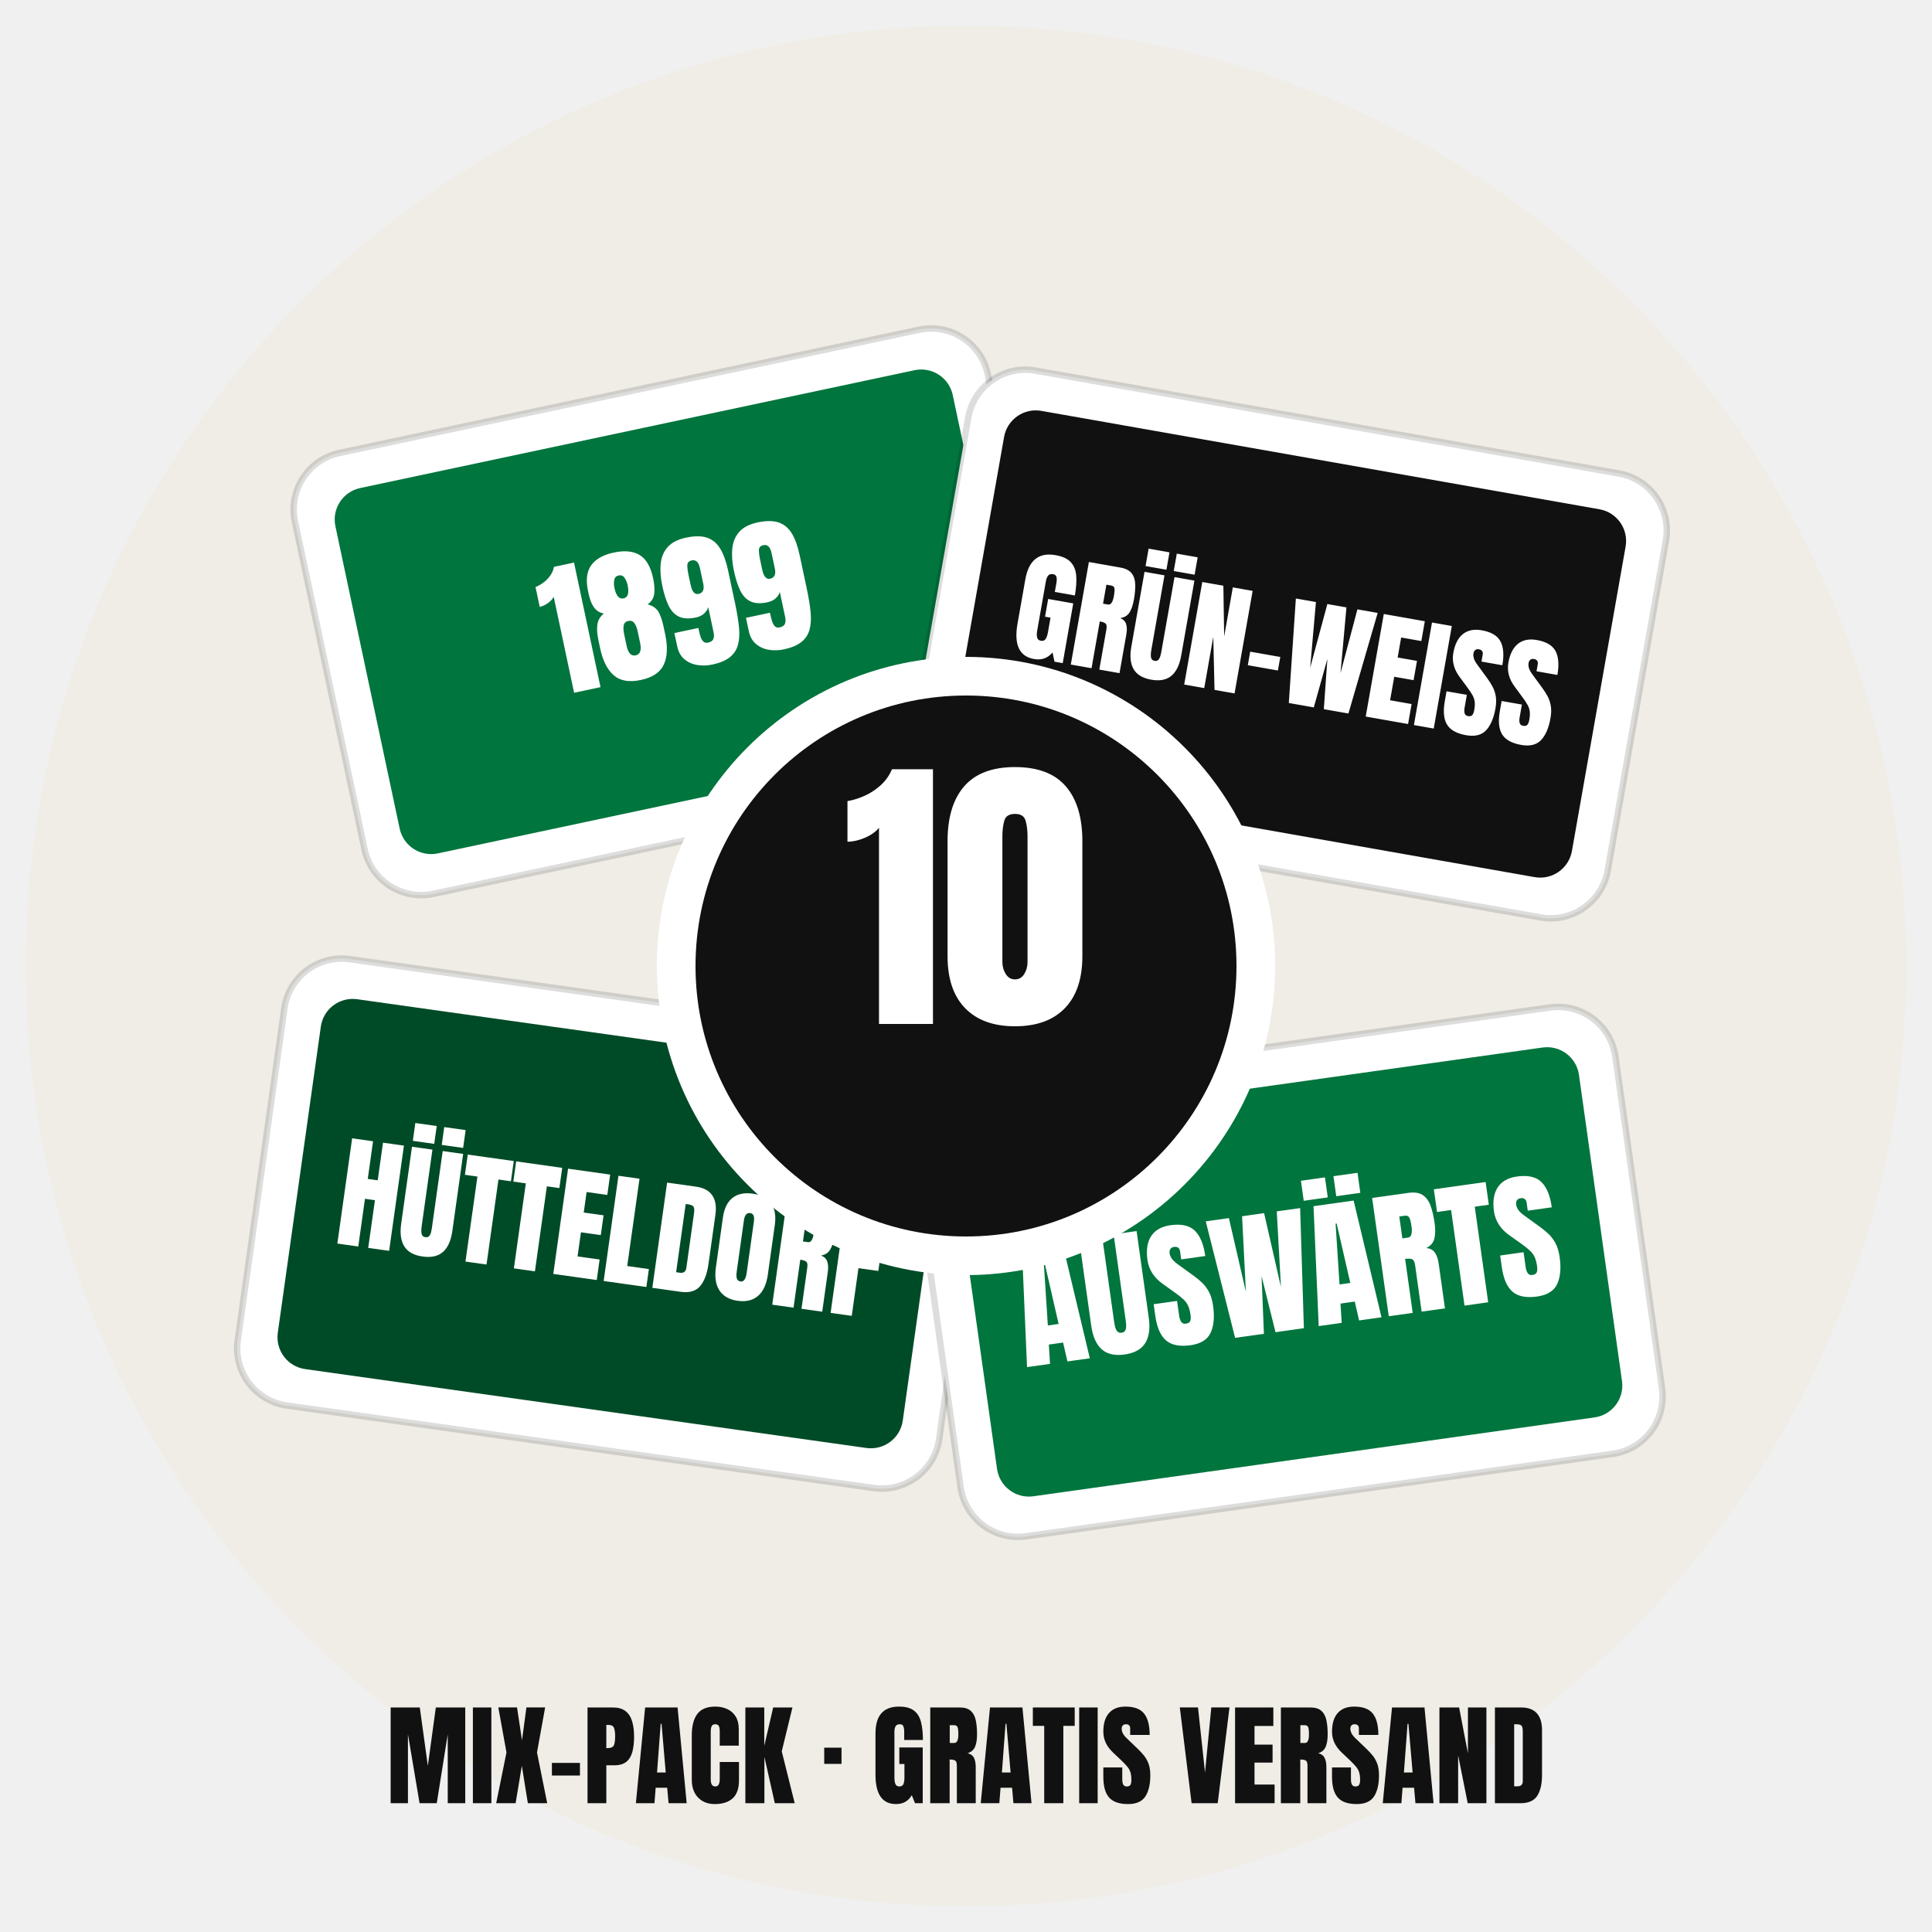
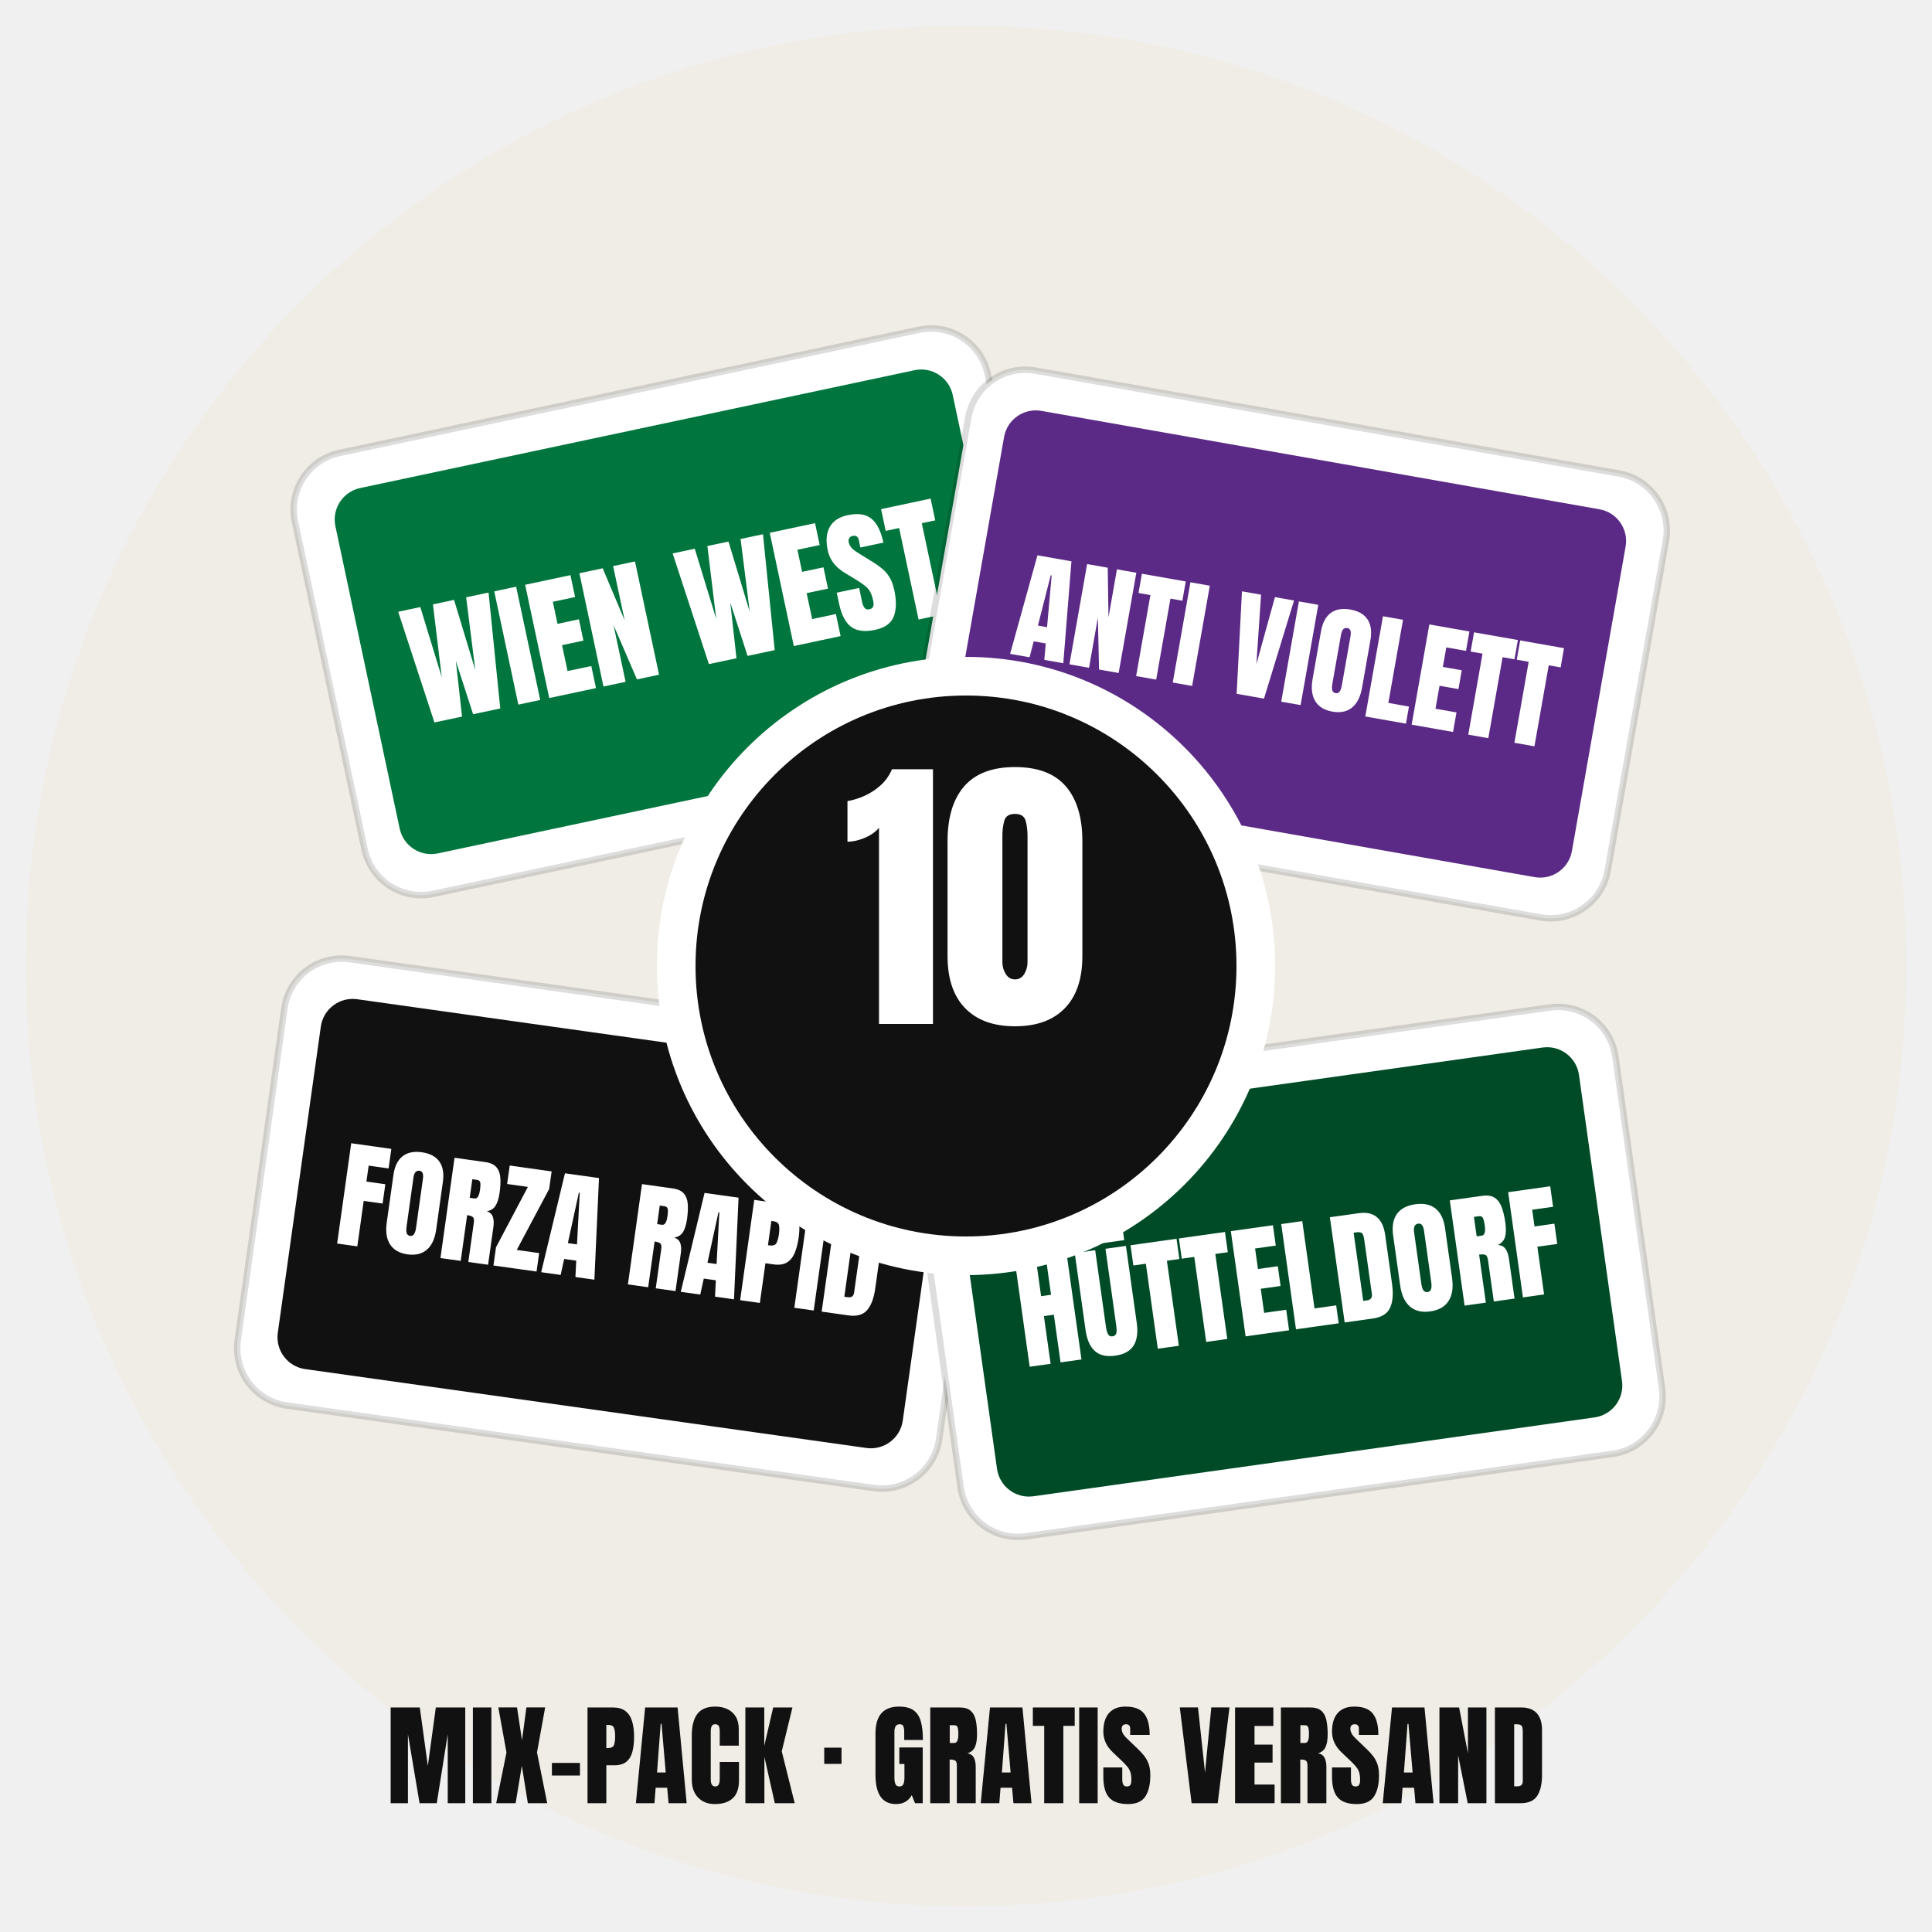
<svg xmlns="http://www.w3.org/2000/svg" viewBox="0 0 600 600" role="img" aria-label="10er Mix-Pack">
  <circle cx="300" cy="300" r="292" fill="#EFEDE6" />
  <g transform="translate(210 190) rotate(-12)">
    <rect x="-110" y="-70" width="220" height="140" rx="18" fill="#FFFFFF" stroke="#0002" stroke-width="2" />
    <rect x="-98" y="-58" width="196" height="116" rx="10" fill="#00753D" />
-     <path d="M-27.86 18L-36.24 18L-36.24-12.46Q-37.05-11.49-38.46-10.90Q-39.88-10.30-41.14-10.30L-41.14-10.30L-41.14-16.61Q-39.95-16.79-38.58-17.39Q-37.21-17.98-36.03-19.03Q-34.85-20.07-34.22-21.55L-34.22-21.55L-27.86-21.55L-27.86 18ZM-15.13 18.43L-15.13 18.43Q-20.70 18.43-23.08 15.24Q-25.46 12.05-25.46 6.21L-25.46 6.21L-25.46 3.58Q-25.46 0.57-24.74-1.29Q-24.02-3.16-22.09-4.15L-22.09-4.15Q-23.91-4.89-24.67-6.63Q-25.44-8.37-25.44-10.95L-25.44-10.95L-25.44-11.99Q-25.44-17.24-22.80-19.63Q-20.16-22.03-15.13-22.03L-15.13-22.03Q-9.96-22.03-7.40-19.57Q-4.84-17.11-4.84-11.67L-4.84-11.67Q-4.84-8.82-5.51-6.89Q-6.19-4.96-8.19-4.10L-8.19-4.10Q-6.05-3.00-5.42-1.22Q-4.80 0.57-4.80 3.58L-4.80 3.58L-4.80 6.21Q-4.80 12.05-7.18 15.24Q-9.56 18.43-15.13 18.43ZM-15.13-7.47L-15.13-7.47Q-13.04-7.47-13.04-11.24L-13.04-11.24Q-13.04-12.50-13.48-13.63Q-13.91-14.75-15.13-14.75L-15.13-14.75Q-16.34-14.75-16.78-13.63Q-17.22-12.50-17.22-11.24L-17.22-11.24Q-17.22-7.47-15.13-7.47ZM-15.13 10.61L-15.13 10.61Q-12.97 10.61-12.97 7.13L-12.97 7.13L-12.97 3.51Q-12.97 1.72-13.45 0.71Q-13.94-0.31-15.13-0.31L-15.13-0.31Q-16.36-0.31-16.81 0.71Q-17.26 1.72-17.26 3.51L-17.26 3.51L-17.26 7.13Q-17.26 10.61-15.13 10.61ZM7.54 18.36L7.54 18.36Q5.04 18.36 2.89 17.49Q0.73 16.63-0.60 14.90Q-1.92 13.17-1.92 10.61L-1.92 10.61L-1.92 6.34L5.69 6.34L5.69 7.15Q5.69 8.14 5.79 9.13Q5.90 10.12 6.31 10.77Q6.73 11.42 7.67 11.42L7.67 11.42Q9.00 11.42 9.51 10.69Q10.03 9.96 10.03 8.59L10.03 8.59L10.03 0.66Q9.47 1.69 8.34 2.34Q7.22 3.00 5.60 3.00L5.60 3.00Q2.35 3.00 0.57 1.68Q-1.20 0.37-1.88-2.24Q-2.55-4.84-2.55-8.75L-2.55-8.75Q-2.55-12.70-1.58-15.66Q-0.62-18.61 1.64-20.25Q3.90-21.89 7.76-21.89L7.76-21.89Q11.89-21.89 14.21-20.49Q16.52-19.08 17.47-16.26Q18.43-13.45 18.43-9.20L18.43-9.20L18.43 1.49Q18.43 5.60 18.08 8.75Q17.73 11.89 16.63 14.02Q15.53 16.16 13.35 17.26Q11.17 18.36 7.54 18.36ZM7.94-3.99L7.94-3.99Q10.03-3.99 10.03-6.80L10.03-6.80L10.03-11.69Q10.03-14.61 8.05-14.61L8.05-14.61Q6.66-14.61 6.39-13.43Q6.12-12.25 6.12-10.41L6.12-10.41L6.12-7.22Q6.12-3.99 7.94-3.99ZM30.27 18.36L30.27 18.36Q27.77 18.36 25.62 17.49Q23.46 16.63 22.14 14.90Q20.81 13.17 20.81 10.61L20.81 10.61L20.81 6.34L28.42 6.34L28.42 7.15Q28.42 8.14 28.53 9.13Q28.63 10.12 29.04 10.77Q29.46 11.42 30.40 11.42L30.40 11.42Q31.73 11.42 32.24 10.69Q32.76 9.96 32.76 8.59L32.76 8.59L32.76 0.66Q32.20 1.69 31.07 2.34Q29.95 3.00 28.33 3.00L28.33 3.00Q25.08 3.00 23.30 1.68Q21.53 0.37 20.85-2.24Q20.18-4.84 20.18-8.75L20.18-8.75Q20.18-12.70 21.15-15.66Q22.11-18.61 24.37-20.25Q26.63-21.89 30.49-21.89L30.49-21.89Q34.62-21.89 36.94-20.49Q39.25-19.08 40.21-16.26Q41.16-13.45 41.16-9.20L41.16-9.20L41.16 1.49Q41.16 5.60 40.81 8.75Q40.46 11.89 39.36 14.02Q38.26 16.16 36.08 17.26Q33.90 18.36 30.27 18.36ZM30.67-3.99L30.67-3.99Q32.76-3.99 32.76-6.80L32.76-6.80L32.76-11.69Q32.76-14.61 30.78-14.61L30.78-14.61Q29.39-14.61 29.12-13.43Q28.85-12.25 28.85-10.41L28.85-10.41L28.85-7.22Q28.85-3.99 30.67-3.99Z" fill="#FFFFFF" />
+     <path d="M-71.82 18L-80.59 18L-84.45-17.96L-77.42-17.96L-75.44 4.74L-73.42-17.96L-66.71-17.96L-64.79 4.74L-62.87-17.96L-55.76-17.96L-59.69 18L-68.31 18L-70.11 0.70L-71.82 18ZM-47.00 18L-53.95 18L-53.95-17.96L-47.00-17.96L-47.00 18ZM-29.29 18L-44.14 18L-44.14-17.96L-29.76-17.96L-29.76-11.01L-36.83-11.01L-36.83-4.00L-30.04-4.00L-30.04 2.76L-36.83 2.76L-36.83 10.99L-29.29 10.99L-29.29 18ZM-19.89 18L-26.92 18L-26.92-17.96L-19.52-17.96L-16.21-0.73L-16.21-17.96L-9.27-17.96L-9.27 18L-16.29 18L-19.89 0.02L-19.89 18ZM15.31 18L6.55 18L2.69-17.96L9.71-17.96L11.70 4.74L13.72-17.96L20.42-17.96L22.34 4.74L24.26-17.96L31.37-17.96L27.45 18L18.83 18L17.03 0.70L15.31 18ZM48.37 18L33.52 18L33.52-17.96L47.90-17.96L47.90-11.01L40.83-11.01L40.83-4.00L47.61-4.00L47.61 2.76L40.83 2.76L40.83 10.99L48.37 10.99L48.37 18ZM59.28 18.33L59.28 18.33Q54.35 18.33 52.18 15.88Q50.00 13.42 50.00 8.07L50.00 8.07L50.00 4.56L57.11 4.56L57.11 9.05Q57.11 10.30 57.49 11.00Q57.87 11.71 58.81 11.71L58.81 11.71Q59.79 11.71 60.17 11.14Q60.55 10.56 60.55 9.26L60.55 9.26Q60.55 7.60 60.22 6.49Q59.89 5.37 59.08 4.36Q58.28 3.35 56.85 2.00L56.85 2.00L53.62-1.06Q50.00-4.47 50.00-8.87L50.00-8.87Q50.00-13.46 52.14-15.87Q54.27-18.28 58.32-18.28L58.32-18.28Q63.26-18.28 65.34-15.65Q67.41-13.01 67.41-7.64L67.41-7.64L60.10-7.64L60.10-10.11Q60.10-10.85 59.68-11.26Q59.26-11.66 58.54-11.66L58.54-11.66Q57.68-11.66 57.29-11.18Q56.89-10.70 56.89-9.95L56.89-9.95Q56.89-9.19 57.30-8.31Q57.71-7.44 58.91-6.29L58.91-6.29L63.06-2.31Q64.30-1.12 65.35 0.20Q66.39 1.51 67.02 3.26Q67.65 5.01 67.65 7.52L67.65 7.52Q67.65 12.59 65.79 15.46Q63.92 18.33 59.28 18.33ZM80.32 18L73.13 18L73.13-11.05L68.86-11.05L68.86-17.96L84.59-17.96L84.59-11.05L80.32-11.05L80.32 18Z" fill="#FFFFFF" />
  </g>
  <g transform="translate(400 200) rotate(10)">
    <rect x="-110" y="-70" width="220" height="140" rx="18" fill="#FFFFFF" stroke="#0002" stroke-width="2" />
-     <rect x="-98" y="-58" width="196" height="116" rx="10" fill="#111111" />
-     <path d="M-76.90 18.29L-76.90 18.29Q-83.82 18.29-83.82 8.37L-83.82 8.37L-83.82-5.58Q-83.82-14.64-75.89-14.64L-75.89-14.64Q-72.61-14.64-70.87-13.32Q-69.12-12.01-68.46-9.49Q-67.80-6.97-67.80-3.35L-67.80-3.35L-74.12-3.35L-74.12-6.22Q-74.12-7.27-74.41-7.98Q-74.69-8.68-75.59-8.68L-75.59-8.68Q-76.71-8.68-77.07-7.93Q-77.43-7.18-77.43-6.28L-77.43-6.28L-77.43 9.40Q-77.43 10.70-77.09 11.52Q-76.75 12.34-75.76 12.34L-75.76 12.34Q-74.73 12.34-74.39 11.52Q-74.05 10.70-74.05 9.36L-74.05 9.36L-74.05 4.75L-75.78 4.75L-75.78-0.84L-67.87-0.84L-67.87 18L-70.46 18L-71.57 15.28Q-73.26 18.29-76.90 18.29ZM-58.78 18L-65.32 18L-65.32-14.34L-55.40-14.34Q-52.91-14.34-51.65-13.21Q-50.38-12.08-49.95-10.05Q-49.52-8.02-49.52-5.28L-49.52-5.28Q-49.52-2.64-50.19-1.06Q-50.86 0.52-52.71 1.13L-52.71 1.13Q-51.19 1.44-50.57 2.65Q-49.96 3.85-49.96 5.76L-49.96 5.76L-49.96 18L-56.33 18L-56.33 5.34Q-56.33 3.92-56.91 3.58Q-57.49 3.24-58.78 3.24L-58.78 3.24L-58.78 18ZM-58.74-8.35L-58.74-2.36L-57.18-2.36Q-55.84-2.36-55.84-5.28L-55.84-5.28Q-55.84-7.18-56.13-7.76Q-56.42-8.35-57.23-8.35L-57.23-8.35L-58.74-8.35ZM-39.90 18.29L-39.90 18.29Q-43.95 18.29-45.86 16.02Q-47.77 13.76-47.77 9.34L-47.77 9.34L-47.77-14.34L-41.48-14.34L-41.48 9.09Q-41.48 9.90-41.39 10.64Q-41.30 11.38-40.97 11.86Q-40.64 12.34-39.90 12.34L-39.90 12.34Q-39.15 12.34-38.82 11.87Q-38.49 11.40-38.41 10.65Q-38.32 9.90-38.32 9.09L-38.32 9.09L-38.32-14.34L-32.04-14.34L-32.04 9.34Q-32.04 13.76-33.95 16.02Q-35.86 18.29-39.90 18.29ZM-32.30-16.16L-38.88-16.16L-38.88-21.64L-32.30-21.64L-32.30-16.16ZM-41.19-16.16L-47.77-16.16L-47.77-21.64L-41.19-21.64L-41.19-16.16ZM-23.24 18L-29.56 18L-29.56-14.34L-22.91-14.34L-19.93 1.15L-19.93-14.34L-13.68-14.34L-13.68 18L-20.00 18L-23.24 1.83L-23.24 18ZM-1.66 8.65L-11.15 8.65L-11.15 4.38L-1.66 4.38L-1.66 8.65ZM11.31 18L3.43 18L-0.05-14.34L6.28-14.34L8.06 6.07L9.88-14.34L15.90-14.34L17.63 6.07L19.36-14.34L25.75-14.34L22.23 18L14.47 18L12.85 2.44L11.31 18ZM41.04 18L27.68 18L27.68-14.34L40.62-14.34L40.62-8.09L34.26-8.09L34.26-1.79L40.36-1.79L40.36 4.29L34.26 4.29L34.26 11.70L41.04 11.70L41.04 18ZM49.13 18L42.88 18L42.88-14.34L49.13-14.34L49.13 18ZM59.38 18.29L59.38 18.29Q54.95 18.29 53.00 16.09Q51.04 13.88 51.04 9.07L51.04 9.07L51.04 5.91L57.44 5.91L57.44 9.95Q57.44 11.07 57.78 11.71Q58.12 12.34 58.96 12.34L58.96 12.34Q59.84 12.34 60.18 11.83Q60.52 11.31 60.52 10.13L60.52 10.13Q60.52 8.65 60.23 7.64Q59.93 6.64 59.21 5.73Q58.48 4.82 57.20 3.61L57.20 3.61L54.29 0.85Q51.04-2.21 51.04-6.16L51.04-6.16Q51.04-10.30 52.96-12.47Q54.88-14.64 58.52-14.64L58.52-14.64Q62.97-14.64 64.83-12.27Q66.70-9.90 66.70-5.06L66.70-5.06L60.12-5.06L60.12-7.29Q60.12-7.95 59.74-8.31Q59.36-8.68 58.72-8.68L58.72-8.68Q57.95-8.68 57.59-8.25Q57.23-7.82 57.23-7.14L57.23-7.14Q57.23-6.46 57.60-5.67Q57.97-4.88 59.05-3.85L59.05-3.85L62.78-0.27Q63.90 0.80 64.84 1.98Q65.78 3.17 66.35 4.74Q66.92 6.31 66.92 8.57L66.92 8.57Q66.92 13.13 65.24 15.71Q63.55 18.29 59.38 18.29ZM76.75 18.29L76.75 18.29Q72.32 18.29 70.36 16.09Q68.41 13.88 68.41 9.07L68.41 9.07L68.41 5.91L74.80 5.91L74.80 9.95Q74.80 11.07 75.14 11.71Q75.48 12.34 76.33 12.34L76.33 12.34Q77.21 12.34 77.55 11.83Q77.89 11.31 77.89 10.13L77.89 10.13Q77.89 8.65 77.59 7.64Q77.30 6.64 76.57 5.73Q75.85 4.82 74.56 3.61L74.56 3.61L71.66 0.85Q68.41-2.21 68.41-6.16L68.41-6.16Q68.41-10.30 70.33-12.47Q72.25-14.64 75.89-14.64L75.89-14.64Q80.33-14.64 82.20-12.27Q84.06-9.90 84.06-5.06L84.06-5.06L77.48-5.06L77.48-7.29Q77.48-7.95 77.11-8.31Q76.73-8.68 76.09-8.68L76.09-8.68Q75.32-8.68 74.96-8.25Q74.60-7.82 74.60-7.14L74.60-7.14Q74.60-6.46 74.97-5.67Q75.33-4.88 76.42-3.85L76.42-3.85L80.15-0.27Q81.27 0.80 82.21 1.98Q83.14 3.17 83.71 4.74Q84.28 6.31 84.28 8.57L84.28 8.57Q84.28 13.13 82.60 15.71Q80.92 18.29 76.75 18.29Z" fill="#FFFFFF" />
+     <rect x="-98" y="-58" width="196" height="116" rx="10" fill="#5B2A86" />
+     <path d="M-78.32 18L-84.46 18L-81.41-13.61L-70.69-13.61L-67.69 18L-73.67 18L-74.12 12.90L-77.92 12.90L-78.32 18ZM-76.27-8.22L-77.48 7.85L-74.60 7.85L-75.98-8.22L-76.27-8.22ZM-59.57 18L-65.75 18L-65.75-13.61L-59.25-13.61L-56.34 1.53L-56.34-13.61L-50.23-13.61L-50.23 18L-56.41 18L-59.57 2.20L-59.57 18ZM-38.40 18L-44.72 18L-44.72-7.54L-48.47-7.54L-48.47-13.61L-34.64-13.61L-34.64-7.54L-38.40-7.54L-38.40 18ZM-27.06 18L-33.17 18L-33.17-13.61L-27.06-13.61L-27.06 18ZM-4.40 18L-13.02 18L-16.92-13.63L-10.90-13.63L-8.58 7.89L-6.52-13.63L-0.50-13.63L-4.40 18ZM7.15 18L1.04 18L1.04-13.61L7.15-13.61L7.15 18ZM17.20 18.29L17.20 18.29Q13.42 18.29 11.41 16.00Q9.41 13.71 9.41 9.38L9.41 9.38L9.41-5.63Q9.41-9.69 11.39-11.79Q13.38-13.90 17.20-13.90L17.20-13.90Q21.03-13.90 23.01-11.79Q25.00-9.69 25.00-5.63L25.00-5.63L25.00 9.38Q25.00 13.71 23.00 16.00Q20.99 18.29 17.20 18.29ZM17.26 12.47L17.26 12.47Q18.70 12.47 18.70 9.68L18.70 9.68L18.70-5.74Q18.70-8.08 17.29-8.08L17.29-8.08Q15.71-8.08 15.71-5.69L15.71-5.69L15.71 9.72Q15.71 11.19 16.07 11.83Q16.43 12.47 17.26 12.47ZM40.37 18L27.55 18L27.55-13.61L33.87-13.61L33.87 12.61L40.37 12.61L40.37 18ZM55.22 18L42.17 18L42.17-13.61L54.81-13.61L54.81-7.50L48.60-7.50L48.60-1.34L54.56-1.34L54.56 4.60L48.60 4.60L48.60 11.84L55.22 11.84L55.22 18ZM66.34 18L60.02 18L60.02-7.54L56.27-7.54L56.27-13.61L70.09-13.61L70.09-7.54L66.34-7.54L66.34 18ZM80.89 18L74.57 18L74.57-7.54L70.81-7.54L70.81-13.61L84.64-13.61L84.64-7.54L80.89-7.54L80.89 18Z" fill="#FFFFFF" />
  </g>
  <g transform="translate(190 380) rotate(8)">
    <rect x="-110" y="-70" width="220" height="140" rx="18" fill="#FFFFFF" stroke="#0002" stroke-width="2" />
-     <rect x="-98" y="-58" width="196" height="116" rx="10" fill="#004B27" />
-     <path d="M-76.98 18L-83.54 18L-83.54-15.00L-76.98-15.00L-76.98-3.20L-73.86-3.20L-73.86-15.00L-67.30-15.00L-67.30 18L-73.86 18L-73.86 3.04L-76.98 3.04L-76.98 18ZM-56.75 18.30L-56.75 18.30Q-60.87 18.30-62.82 15.98Q-64.77 13.67-64.77 9.17L-64.77 9.17L-64.77-15.00L-58.36-15.00L-58.36 8.91Q-58.36 9.73-58.27 10.49Q-58.17 11.25-57.84 11.74Q-57.50 12.23-56.75 12.23L-56.75 12.23Q-55.98 12.23-55.64 11.75Q-55.30 11.27-55.22 10.50Q-55.14 9.73-55.14 8.91L-55.14 8.91L-55.14-15.00L-48.72-15.00L-48.72 9.17Q-48.72 13.67-50.67 15.98Q-52.62 18.30-56.75 18.30ZM-48.99-16.85L-55.70-16.85L-55.70-22.44L-48.99-22.44L-48.99-16.85ZM-58.06-16.85L-64.77-16.85L-64.77-22.44L-58.06-22.44L-58.06-16.85ZM-36.76 18L-43.36 18L-43.36-8.66L-47.28-8.66L-47.28-15.00L-32.85-15.00L-32.85-8.66L-36.76-8.66L-36.76 18ZM-21.58 18L-28.18 18L-28.18-8.66L-32.10-8.66L-32.10-15.00L-17.66-15.00L-17.66-8.66L-21.58-8.66L-21.58 18ZM-2.19 18L-15.82 18L-15.82-15.00L-2.62-15.00L-2.62-8.62L-9.11-8.62L-9.11-2.19L-2.89-2.19L-2.89 4.01L-9.11 4.01L-9.11 11.57L-2.19 11.57L-2.19 18ZM13.37 18L-0.02 18L-0.02-15.00L6.58-15.00L6.58 12.38L13.37 12.38L13.37 18ZM24.09 18L15.24 18L15.24-15.00L24.32-15.00Q27.88-15.00 29.68-13.02Q31.48-11.04 31.48-7.23L31.48-7.23L31.48 8.21Q31.48 12.90 29.84 15.45Q28.20 18 24.09 18L24.09 18ZM21.88-9.22L21.88 12.17L23.02 12.17Q24.84 12.17 24.84 10.41L24.84 10.41L24.84-6.62Q24.84-8.26 24.40-8.74Q23.96-9.22 22.61-9.22L22.61-9.22L21.88-9.22ZM42.05 18.30L42.05 18.30Q38.09 18.30 36.00 15.91Q33.91 13.52 33.91 9.00L33.91 9.00L33.91-6.67Q33.91-10.91 35.99-13.10Q38.06-15.30 42.05-15.30L42.05-15.30Q46.04-15.30 48.11-13.10Q50.19-10.91 50.19-6.67L50.19-6.67L50.19 9.00Q50.19 13.52 48.10 15.91Q46.01 18.30 42.05 18.30ZM42.11 12.23L42.11 12.23Q43.61 12.23 43.61 9.32L43.61 9.32L43.61-6.78Q43.61-9.22 42.14-9.22L42.14-9.22Q40.49-9.22 40.49-6.73L40.49-6.73L40.49 9.36Q40.49 10.89 40.87 11.56Q41.24 12.23 42.11 12.23ZM59.52 18L52.85 18L52.85-15.00L62.97-15.00Q65.50-15.00 66.80-13.84Q68.09-12.69 68.53-10.62Q68.97-8.55 68.97-5.75L68.97-5.75Q68.97-3.05 68.29-1.44Q67.60 0.17 65.71 0.79L65.71 0.79Q67.27 1.11 67.89 2.34Q68.52 3.56 68.52 5.51L68.52 5.51L68.52 18L62.02 18L62.02 5.08Q62.02 3.64 61.43 3.29Q60.83 2.95 59.52 2.95L59.52 2.95L59.52 18ZM59.56-8.88L59.56-2.77L61.15-2.77Q62.52-2.77 62.52-5.75L62.52-5.75Q62.52-7.68 62.22-8.28Q61.92-8.88 61.10-8.88L61.10-8.88L59.56-8.88ZM77.78 18L71.15 18L71.15-15.00L84.34-15.00L84.34-8.56L77.78-8.56L77.78-3.32L84.01-3.32L84.01 3.04L77.78 3.04L77.78 18Z" fill="#FFFFFF" />
+     <rect x="-98" y="-58" width="196" height="116" rx="10" fill="#111111" />
+     <path d="M-77.28 18L-83.61 18L-83.61-13.45L-71.03-13.45L-71.03-7.32L-77.28-7.32L-77.28-2.32L-71.35-2.32L-71.35 3.74L-77.28 3.74L-77.28 18ZM-61.50 18.29L-61.50 18.29Q-65.27 18.29-67.27 16.01Q-69.26 13.73-69.26 9.42L-69.26 9.42L-69.26-5.51Q-69.26-9.55-67.28-11.64Q-65.31-13.73-61.50-13.73L-61.50-13.73Q-57.70-13.73-55.72-11.64Q-53.75-9.55-53.75-5.51L-53.75-5.51L-53.75 9.42Q-53.75 13.73-55.74 16.01Q-57.73 18.29-61.50 18.29ZM-61.45 12.50L-61.45 12.50Q-60.02 12.50-60.02 9.73L-60.02 9.73L-60.02-5.62Q-60.02-7.94-61.41-7.94L-61.41-7.94Q-62.99-7.94-62.99-5.57L-62.99-5.57L-62.99 9.76Q-62.99 11.23-62.63 11.86Q-62.27 12.50-61.45 12.50ZM-44.85 18L-51.21 18L-51.21-13.45L-41.56-13.45Q-39.15-13.45-37.92-12.35Q-36.68-11.25-36.26-9.28Q-35.84-7.30-35.84-4.64L-35.84-4.64Q-35.84-2.07-36.50-0.53Q-37.15 1.01-38.95 1.60L-38.95 1.60Q-37.47 1.90-36.87 3.07Q-36.27 4.24-36.27 6.10L-36.27 6.10L-36.27 18L-42.47 18L-42.47 5.69Q-42.47 4.31-43.04 3.98Q-43.60 3.65-44.85 3.65L-44.85 3.65L-44.85 18ZM-44.81-7.62L-44.81-1.80L-43.30-1.80Q-41.99-1.80-41.99-4.64L-41.99-4.64Q-41.99-6.48-42.28-7.05Q-42.56-7.62-43.35-7.62L-43.35-7.62L-44.81-7.62ZM-21.07 18L-34.59 18L-34.59 12.28L-27.39-7.66L-33.90-7.66L-33.90-13.45L-20.76-13.45L-20.76-7.94L-28.09 12.21L-21.07 12.21L-21.07 18ZM-13.51 18L-19.62 18L-16.58-13.45L-5.91-13.45L-2.93 18L-8.88 18L-9.33 12.93L-13.12 12.93L-13.51 18ZM-11.47-8.09L-12.67 7.90L-9.81 7.90L-11.19-8.09L-11.47-8.09ZM13.94 18L7.58 18L7.58-13.45L17.23-13.45Q19.64-13.45 20.87-12.35Q22.10-11.25 22.52-9.28Q22.94-7.30 22.94-4.64L22.94-4.64Q22.94-2.07 22.29-0.53Q21.64 1.01 19.83 1.60L19.83 1.60Q21.32 1.90 21.92 3.07Q22.51 4.24 22.51 6.10L22.51 6.10L22.51 18L16.31 18L16.31 5.69Q16.31 4.31 15.75 3.98Q15.19 3.65 13.94 3.65L13.94 3.65L13.94 18ZM13.97-7.62L13.97-1.80L15.49-1.80Q16.80-1.80 16.80-4.64L16.80-4.64Q16.80-6.48 16.51-7.05Q16.22-7.62 15.44-7.62L15.44-7.62L13.97-7.62ZM30.27 18L24.16 18L27.20-13.45L37.86-13.45L40.85 18L34.90 18L34.45 12.93L30.66 12.93L30.27 18ZM32.31-8.09L31.11 7.90L33.97 7.90L32.59-8.09L32.31-8.09ZM48.96 18L42.78 18L42.78-13.45L51.09-13.45Q53.69-13.45 55.22-12.29Q56.75-11.13 57.41-8.98Q58.07-6.84 58.07-3.87L58.07-3.87Q58.07-1.01 57.52 1.11Q56.96 3.22 55.54 4.38Q54.12 5.55 51.51 5.55L51.51 5.55L48.96 5.55L48.96 18ZM48.96-7.71L48.96-0.10L49.32-0.10Q51.07-0.10 51.46-1.08Q51.85-2.07 51.85-3.98L51.85-3.98Q51.85-5.76 51.47-6.74Q51.09-7.71 49.66-7.71L49.66-7.71L48.96-7.71ZM65.85 18L59.77 18L59.77-13.45L65.85-13.45L65.85 18ZM76.78 18L68.35 18L68.35-13.45L76.99-13.45Q80.39-13.45 82.11-11.56Q83.82-9.68 83.82-6.05L83.82-6.05L83.82 8.67Q83.82 13.14 82.26 15.57Q80.69 18 76.78 18L76.78 18ZM74.67-7.94L74.67 12.44L75.76 12.44Q77.50 12.44 77.50 10.76L77.50 10.76L77.50-5.46Q77.50-7.03 77.08-7.49Q76.66-7.94 75.37-7.94L75.37-7.94L74.67-7.94Z" fill="#FFFFFF" />
  </g>
  <g transform="translate(400 395) rotate(-8)">
    <rect x="-110" y="-70" width="220" height="140" rx="18" fill="#FFFFFF" stroke="#0002" stroke-width="2" />
-     <rect x="-98" y="-58" width="196" height="116" rx="10" fill="#00753D" />
-     <path d="M-77.16 18L-84.37 18L-80.78-19.10L-68.20-19.10L-64.68 18L-71.70 18L-72.22 12.01L-76.69 12.01L-77.16 18ZM-74.75-12.78L-76.17 6.09L-72.79 6.09L-74.42-12.78L-74.75-12.78ZM-53.82 18.34L-53.82 18.34Q-58.46 18.34-60.65 15.73Q-62.84 13.13-62.84 8.07L-62.84 8.07L-62.84-19.10L-55.63-19.10L-55.63 7.78Q-55.63 8.70-55.53 9.56Q-55.42 10.41-55.04 10.96Q-54.66 11.51-53.82 11.51L-53.82 11.51Q-52.96 11.51-52.58 10.97Q-52.20 10.43-52.10 9.57Q-52.01 8.70-52.01 7.78L-52.01 7.78L-52.01-19.10L-44.80-19.10L-44.80 8.07Q-44.80 13.13-46.99 15.73Q-49.18 18.34-53.82 18.34ZM-33.14 18.34L-33.14 18.34Q-38.22 18.34-40.47 15.81Q-42.71 13.28-42.71 7.75L-42.71 7.75L-42.71 4.13L-35.37 4.13L-35.37 8.77Q-35.37 10.05-34.98 10.78Q-34.59 11.51-33.62 11.51L-33.62 11.51Q-32.61 11.51-32.22 10.92Q-31.83 10.33-31.83 8.98L-31.83 8.98Q-31.83 7.27-32.17 6.12Q-32.51 4.97-33.34 3.93Q-34.17 2.88-35.65 1.49L-35.65 1.49L-38.98-1.67Q-42.71-5.19-42.71-9.72L-42.71-9.72Q-42.71-14.47-40.51-16.95Q-38.30-19.44-34.13-19.44L-34.13-19.44Q-29.03-19.44-26.89-16.72Q-24.75-14.00-24.75-8.46L-24.75-8.46L-32.30-8.46L-32.30-11.01Q-32.30-11.77-32.73-12.19Q-33.16-12.61-33.90-12.61L-33.90-12.61Q-34.78-12.61-35.20-12.11Q-35.61-11.62-35.61-10.84L-35.61-10.84Q-35.61-10.06-35.18-9.15Q-34.76-8.25-33.52-7.07L-33.52-7.07L-29.24-2.95Q-27.95-1.73-26.88-0.37Q-25.80 0.99-25.15 2.79Q-24.50 4.59-24.50 7.19L-24.50 7.19Q-24.50 12.41-26.43 15.38Q-28.35 18.34-33.14 18.34ZM-10.08 18L-19.12 18L-23.11-19.10L-15.85-19.10L-13.81 4.32L-11.72-19.10L-4.81-19.10L-2.82 4.32L-0.84-19.10L6.49-19.10L2.45 18L-6.45 18L-8.31 0.14L-10.08 18ZM14.31 18L7.10 18L10.69-19.10L23.27-19.10L26.79 18L19.77 18L19.25 12.01L14.78 12.01L14.31 18ZM16.72-12.78L15.31 6.09L18.68 6.09L17.05-12.78L16.72-12.78ZM25.66-21.19L18.11-21.19L18.11-27.47L25.66-27.47L25.66-21.19ZM15.45-21.19L7.91-21.19L7.91-27.47L15.45-27.47L15.45-21.19ZM36.58 18L29.07 18L29.07-19.10L40.46-19.10Q43.30-19.10 44.76-17.81Q46.21-16.51 46.71-14.18Q47.20-11.85 47.20-8.71L47.20-8.71Q47.20-5.67 46.43-3.86Q45.66-2.05 43.53-1.35L43.53-1.35Q45.28-0.99 45.99 0.39Q46.70 1.77 46.70 3.96L46.70 3.96L46.70 18L39.38 18L39.38 3.47Q39.38 1.85 38.72 1.46Q38.05 1.07 36.58 1.07L36.58 1.07L36.58 18ZM36.62-12.23L36.62-5.36L38.41-5.36Q39.95-5.36 39.95-8.71L39.95-8.71Q39.95-10.88 39.61-11.56Q39.27-12.23 38.35-12.23L38.35-12.23L36.62-12.23ZM60.25 18L52.83 18L52.83-11.98L48.42-11.98L48.42-19.10L64.66-19.10L64.66-11.98L60.25-11.98L60.25 18ZM75.53 18.34L75.53 18.34Q70.45 18.34 68.21 15.81Q65.96 13.28 65.96 7.75L65.96 7.75L65.96 4.13L73.30 4.13L73.30 8.77Q73.30 10.05 73.69 10.78Q74.08 11.51 75.05 11.51L75.05 11.51Q76.06 11.51 76.45 10.92Q76.84 10.33 76.84 8.98L76.84 8.98Q76.84 7.27 76.50 6.12Q76.17 4.97 75.33 3.93Q74.50 2.88 73.03 1.49L73.03 1.49L69.69-1.67Q65.96-5.19 65.96-9.72L65.96-9.72Q65.96-14.47 68.17-16.95Q70.37-19.44 74.54-19.44L74.54-19.44Q79.65-19.44 81.79-16.72Q83.92-14.00 83.92-8.46L83.92-8.46L76.38-8.46L76.38-11.01Q76.38-11.77 75.95-12.19Q75.51-12.61 74.78-12.61L74.78-12.61Q73.89-12.61 73.48-12.11Q73.07-11.62 73.07-10.84L73.07-10.84Q73.07-10.06 73.49-9.15Q73.91-8.25 75.16-7.07L75.16-7.07L79.43-2.95Q80.72-1.73 81.80-0.37Q82.87 0.99 83.52 2.79Q84.18 4.59 84.18 7.19L84.18 7.19Q84.18 12.41 82.25 15.38Q80.32 18.34 75.53 18.34Z" fill="#FFFFFF" />
+     <rect x="-98" y="-58" width="196" height="116" rx="10" fill="#004B27" />
+     <path d="M-76.98 18L-83.54 18L-83.54-15.00L-76.98-15.00L-76.98-3.20L-73.86-3.20L-73.86-15.00L-67.30-15.00L-67.30 18L-73.86 18L-73.86 3.04L-76.98 3.04L-76.98 18ZM-56.75 18.30L-56.75 18.30Q-60.87 18.30-62.82 15.98Q-64.77 13.67-64.77 9.17L-64.77 9.17L-64.77-15.00L-58.36-15.00L-58.36 8.91Q-58.36 9.73-58.27 10.49Q-58.17 11.25-57.84 11.74Q-57.50 12.23-56.75 12.23L-56.75 12.23Q-55.98 12.23-55.64 11.75Q-55.30 11.27-55.22 10.50Q-55.14 9.73-55.14 8.91L-55.14 8.91L-55.14-15.00L-48.72-15.00L-48.72 9.17Q-48.72 13.67-50.67 15.98Q-52.62 18.30-56.75 18.30ZM-48.99-16.85L-55.70-16.85L-55.70-22.44L-48.99-22.44L-48.99-16.85ZM-58.06-16.85L-64.77-16.85L-64.77-22.44L-58.06-22.44L-58.06-16.85ZM-36.76 18L-43.36 18L-43.36-8.66L-47.28-8.66L-47.28-15.00L-32.85-15.00L-32.85-8.66L-36.76-8.66L-36.76 18ZM-21.58 18L-28.18 18L-28.18-8.66L-32.10-8.66L-32.10-15.00L-17.66-15.00L-17.66-8.66L-21.58-8.66L-21.58 18ZM-2.19 18L-15.82 18L-15.82-15.00L-2.62-15.00L-2.62-8.62L-9.11-8.62L-9.11-2.19L-2.89-2.19L-2.89 4.01L-9.11 4.01L-9.11 11.57L-2.19 11.57L-2.19 18ZM13.37 18L-0.02 18L-0.02-15.00L6.58-15.00L6.58 12.38L13.37 12.38L13.37 18ZM24.09 18L15.24 18L15.24-15.00L24.32-15.00Q27.88-15.00 29.68-13.02Q31.48-11.04 31.48-7.23L31.48-7.23L31.48 8.21Q31.48 12.90 29.84 15.45Q28.20 18 24.09 18L24.09 18ZM21.88-9.22L21.88 12.17L23.02 12.17Q24.84 12.17 24.84 10.41L24.84 10.41L24.84-6.62Q24.84-8.26 24.40-8.74Q23.96-9.22 22.61-9.22L22.61-9.22L21.88-9.22ZM42.05 18.30L42.05 18.30Q38.09 18.30 36.00 15.91Q33.91 13.52 33.91 9.00L33.91 9.00L33.91-6.67Q33.91-10.91 35.99-13.10Q38.06-15.30 42.05-15.30L42.05-15.30Q46.04-15.30 48.11-13.10Q50.19-10.91 50.19-6.67L50.19-6.67L50.19 9.00Q50.19 13.52 48.10 15.91Q46.01 18.30 42.05 18.30ZM42.11 12.23L42.11 12.23Q43.61 12.23 43.61 9.32L43.61 9.32L43.61-6.78Q43.61-9.22 42.14-9.22L42.14-9.22Q40.49-9.22 40.49-6.73L40.49-6.73L40.49 9.36Q40.49 10.89 40.87 11.56Q41.24 12.23 42.11 12.23ZM59.52 18L52.85 18L52.85-15.00L62.97-15.00Q65.50-15.00 66.80-13.84Q68.09-12.69 68.53-10.62Q68.97-8.55 68.97-5.75L68.97-5.75Q68.97-3.05 68.29-1.44Q67.60 0.17 65.71 0.79L65.71 0.79Q67.27 1.11 67.89 2.34Q68.52 3.56 68.52 5.51L68.52 5.51L68.52 18L62.02 18L62.02 5.08Q62.02 3.64 61.43 3.29Q60.83 2.95 59.52 2.95L59.52 2.95L59.52 18ZM59.56-8.88L59.56-2.77L61.15-2.77Q62.52-2.77 62.52-5.75L62.52-5.75Q62.52-7.68 62.22-8.28Q61.92-8.88 61.10-8.88L61.10-8.88L59.56-8.88ZM77.78 18L71.15 18L71.15-15.00L84.34-15.00L84.34-8.56L77.78-8.56L77.78-3.32L84.01-3.32L84.01 3.04L77.78 3.04L77.78 18Z" fill="#FFFFFF" />
  </g>
  <circle cx="300" cy="300" r="96" fill="#FFFFFF" />
  <circle cx="300" cy="300" r="84" fill="#111111" />
  <path d="M289.74 318L272.98 318L272.98 257.09Q271.36 259.02 268.53 260.21Q265.70 261.40 263.19 261.40L263.19 261.40L263.19 248.78Q265.57 248.42 268.31 247.23Q271.05 246.04 273.41 243.95Q275.76 241.86 277.02 238.89L277.02 238.89L289.74 238.89L289.74 318ZM315.21 318.72L315.21 318.72Q305.19 318.72 299.73 313.10Q294.27 307.49 294.27 296.93L294.27 296.93L294.27 261.26Q294.27 250.12 299.46 244.17Q304.65 238.22 315.21 238.22L315.21 238.22Q325.81 238.22 330.97 244.17Q336.14 250.12 336.14 261.26L336.14 261.26L336.14 296.93Q336.14 307.49 330.70 313.10Q325.27 318.72 315.21 318.72ZM315.21 304.16L315.21 304.16Q317.05 304.16 318.08 302.50Q319.11 300.84 319.11 298.77L319.11 298.77L319.11 259.74Q319.11 256.95 318.51 254.86Q317.90 252.77 315.21 252.77L315.21 252.77Q312.51 252.77 311.90 254.86Q311.30 256.95 311.30 259.74L311.30 259.74L311.30 298.77Q311.30 300.84 312.35 302.50Q313.41 304.16 315.21 304.16Z" fill="#FFFFFF" />
  <path d="M126.69 560L121.32 560L121.32 530.27L130.37 530.27L132.87 548.40L135.35 530.27L144.49 530.27L144.49 560L139.05 560L139.05 538.58L135.64 560L130.30 560L126.69 538.58L126.69 560ZM152.60 560L146.86 560L146.86 530.27L152.60 530.27L152.60 560ZM160.13 560L154.10 560L157.29 544.24L154.76 530.26L160.57 530.26L162.11 540.47L163.48 530.26L169.30 530.26L166.77 544.24L169.94 560L163.93 560L162.06 548.38L160.13 560ZM180.11 551.40L171.40 551.40L171.40 547.48L180.11 547.48L180.11 551.40ZM188.30 560L182.46 560L182.46 530.27L190.31 530.27Q192.78 530.27 194.22 531.37Q195.67 532.47 196.29 534.50Q196.92 536.52 196.92 539.33L196.92 539.33Q196.92 542.03 196.39 544.03Q195.87 546.03 194.53 547.13Q193.19 548.23 190.72 548.23L190.72 548.23L188.30 548.23L188.30 560ZM188.30 535.69L188.30 542.89L188.64 542.89Q190.30 542.89 190.67 541.96Q191.04 541.03 191.04 539.22L191.04 539.22Q191.04 537.54 190.68 536.62Q190.31 535.69 188.96 535.69L188.96 535.69L188.30 535.69ZM203.25 560L197.48 560L200.35 530.27L210.43 530.27L213.25 560L207.63 560L207.20 555.20L203.62 555.20L203.25 560ZM205.18 535.34L204.05 550.46L206.75 550.46L205.45 535.34L205.18 535.34ZM222.00 560.27L222.00 560.27Q218.77 560.27 216.81 558.26Q214.84 556.25 214.84 552.64L214.84 552.64L214.84 538.92Q214.84 534.60 216.55 532.30Q218.27 530.00 222.14 530.00L222.14 530.00Q224.25 530.00 225.89 530.78Q227.54 531.56 228.49 533.10Q229.43 534.65 229.43 537.00L229.43 537.00L229.43 542.13L223.52 542.13L223.52 537.74Q223.52 536.40 223.18 535.94Q222.85 535.48 222.14 535.48L222.14 535.48Q221.31 535.48 221.02 536.07Q220.73 536.67 220.73 537.67L220.73 537.67L220.73 552.55Q220.73 553.78 221.10 554.29Q221.46 554.80 222.14 554.80L222.14 554.80Q222.90 554.80 223.21 554.17Q223.52 553.55 223.52 552.55L223.52 552.55L223.52 547.20L229.50 547.20L229.50 552.82Q229.50 556.74 227.52 558.51Q225.55 560.27 222.00 560.27ZM237.39 560L231.48 560L231.48 530.27L237.35 530.27L237.35 542.18L240.12 530.27L246.10 530.27L242.78 543.89L246.80 560L240.63 560L237.39 545.61L237.39 560ZM261.34 547.79L255.97 547.79L255.97 542.75L261.34 542.75L261.34 547.79ZM278.26 560.27L278.26 560.27Q271.89 560.27 271.89 551.15L271.89 551.15L271.89 538.33Q271.89 530.00 279.19 530.00L279.19 530.00Q282.20 530.00 283.80 531.21Q285.41 532.42 286.01 534.73Q286.62 537.05 286.62 540.37L286.62 540.37L280.81 540.37L280.81 537.74Q280.81 536.78 280.55 536.13Q280.29 535.48 279.46 535.48L279.46 535.48Q278.43 535.48 278.10 536.17Q277.77 536.86 277.77 537.69L277.77 537.69L277.77 552.10Q277.77 553.29 278.08 554.05Q278.40 554.80 279.31 554.80L279.31 554.80Q280.26 554.80 280.57 554.05Q280.88 553.29 280.88 552.06L280.88 552.06L280.88 547.82L279.29 547.82L279.29 542.69L286.56 542.69L286.56 560L284.17 560L283.16 557.50Q281.61 560.27 278.26 560.27ZM294.92 560L288.90 560L288.90 530.27L298.02 530.27Q300.30 530.27 301.47 531.31Q302.63 532.35 303.03 534.22Q303.43 536.08 303.43 538.60L303.43 538.60Q303.43 541.03 302.81 542.48Q302.20 543.94 300.49 544.49L300.49 544.49Q301.89 544.78 302.46 545.89Q303.02 546.99 303.02 548.75L303.02 548.75L303.02 560L297.16 560L297.16 548.36Q297.16 547.06 296.63 546.75Q296.10 546.44 294.92 546.44L294.92 546.44L294.92 560ZM294.95 535.78L294.95 541.29L296.39 541.29Q297.62 541.29 297.62 538.60L297.62 538.60Q297.62 536.86 297.35 536.32Q297.08 535.78 296.33 535.78L296.33 535.78L294.95 535.78ZM310.35 560L304.58 560L307.45 530.27L317.53 530.27L320.35 560L314.73 560L314.31 555.20L310.73 555.20L310.35 560ZM312.28 535.34L311.15 550.46L313.85 550.46L312.55 535.34L312.28 535.34ZM330.23 560L324.29 560L324.29 535.98L320.76 535.98L320.76 530.27L333.76 530.27L333.76 535.98L330.23 535.98L330.23 560ZM340.89 560L335.15 560L335.15 530.27L340.89 530.27L340.89 560ZM350.32 560.27L350.32 560.27Q346.25 560.27 344.45 558.24Q342.65 556.22 342.65 551.79L342.65 551.79L342.65 548.89L348.53 548.89L348.53 552.60Q348.53 553.63 348.84 554.22Q349.15 554.80 349.93 554.80L349.93 554.80Q350.74 554.80 351.05 554.32Q351.36 553.85 351.36 552.77L351.36 552.77Q351.36 551.40 351.09 550.48Q350.82 549.56 350.16 548.73Q349.49 547.89 348.31 546.77L348.31 546.77L345.64 544.24Q342.65 541.42 342.65 537.79L342.65 537.79Q342.65 533.99 344.41 532.00Q346.18 530.00 349.52 530.00L349.52 530.00Q353.61 530.00 355.32 532.18Q357.04 534.36 357.04 538.80L357.04 538.80L350.99 538.80L350.99 536.76Q350.99 536.15 350.65 535.81Q350.30 535.48 349.71 535.48L349.71 535.48Q349.00 535.48 348.67 535.87Q348.34 536.27 348.34 536.89L348.34 536.89Q348.34 537.52 348.68 538.25Q349.02 538.97 350.01 539.92L350.01 539.92L353.44 543.21Q354.47 544.19 355.33 545.28Q356.19 546.37 356.72 547.81Q357.24 549.26 357.24 551.34L357.24 551.34Q357.24 555.52 355.70 557.90Q354.15 560.27 350.32 560.27ZM378.17 560L370.06 560L366.40 530.26L372.05 530.26L374.23 550.49L376.18 530.26L381.83 530.26L378.17 560ZM395.84 560L383.56 560L383.56 530.27L395.45 530.27L395.45 536.02L389.60 536.02L389.60 541.81L395.21 541.81L395.21 547.40L389.60 547.40L389.60 554.21L395.84 554.21L395.84 560ZM403.81 560L397.79 560L397.79 530.27L406.92 530.27Q409.20 530.27 410.36 531.31Q411.53 532.35 411.92 534.22Q412.32 536.08 412.32 538.60L412.32 538.60Q412.32 541.03 411.70 542.48Q411.09 543.94 409.38 544.49L409.38 544.49Q410.78 544.78 411.35 545.89Q411.92 546.99 411.92 548.75L411.92 548.75L411.92 560L406.05 560L406.05 548.36Q406.05 547.06 405.52 546.75Q404.99 546.44 403.81 546.44L403.81 546.44L403.81 560ZM403.84 535.78L403.84 541.29L405.28 541.29Q406.51 541.29 406.51 538.60L406.51 538.60Q406.51 536.86 406.24 536.32Q405.97 535.78 405.23 535.78L405.23 535.78L403.84 535.78ZM421.34 560.27L421.34 560.27Q417.27 560.27 415.47 558.24Q413.67 556.22 413.67 551.79L413.67 551.79L413.67 548.89L419.55 548.89L419.55 552.60Q419.55 553.63 419.86 554.22Q420.17 554.80 420.95 554.80L420.95 554.80Q421.76 554.80 422.07 554.32Q422.39 553.85 422.39 552.77L422.39 552.77Q422.39 551.40 422.12 550.48Q421.85 549.56 421.18 548.73Q420.51 547.89 419.33 546.77L419.33 546.77L416.66 544.24Q413.67 541.42 413.67 537.79L413.67 537.79Q413.67 533.99 415.44 532.00Q417.20 530.00 420.55 530.00L420.55 530.00Q424.63 530.00 426.35 532.18Q428.06 534.36 428.06 538.80L428.06 538.80L422.02 538.80L422.02 536.76Q422.02 536.15 421.67 535.81Q421.32 535.48 420.73 535.48L420.73 535.48Q420.02 535.48 419.69 535.87Q419.36 536.27 419.36 536.89L419.36 536.89Q419.36 537.52 419.70 538.25Q420.04 538.97 421.04 539.92L421.04 539.92L424.46 543.21Q425.49 544.19 426.36 545.28Q427.22 546.37 427.74 547.81Q428.26 549.26 428.26 551.34L428.26 551.34Q428.26 555.52 426.72 557.90Q425.17 560.27 421.34 560.27ZM435.21 560L429.43 560L432.30 530.27L442.39 530.27L445.21 560L439.58 560L439.16 555.20L435.58 555.20L435.21 560ZM437.13 535.34L436.00 550.46L438.70 550.46L437.40 535.34L437.13 535.34ZM452.84 560L447.03 560L447.03 530.27L453.14 530.27L455.88 544.51L455.88 530.27L461.62 530.27L461.62 560L455.81 560L452.84 545.14L452.84 560ZM472.23 560L464.26 560L464.26 530.27L472.43 530.27Q475.64 530.27 477.26 532.05Q478.89 533.84 478.89 537.27L478.89 537.27L478.89 551.18Q478.89 555.41 477.41 557.70Q475.93 560 472.23 560L472.23 560ZM470.24 535.48L470.24 554.75L471.27 554.75Q472.91 554.75 472.91 553.16L472.91 553.16L472.91 537.82Q472.91 536.34 472.51 535.91Q472.11 535.48 470.90 535.48L470.90 535.48L470.24 535.48Z" fill="#111111" />
</svg>
